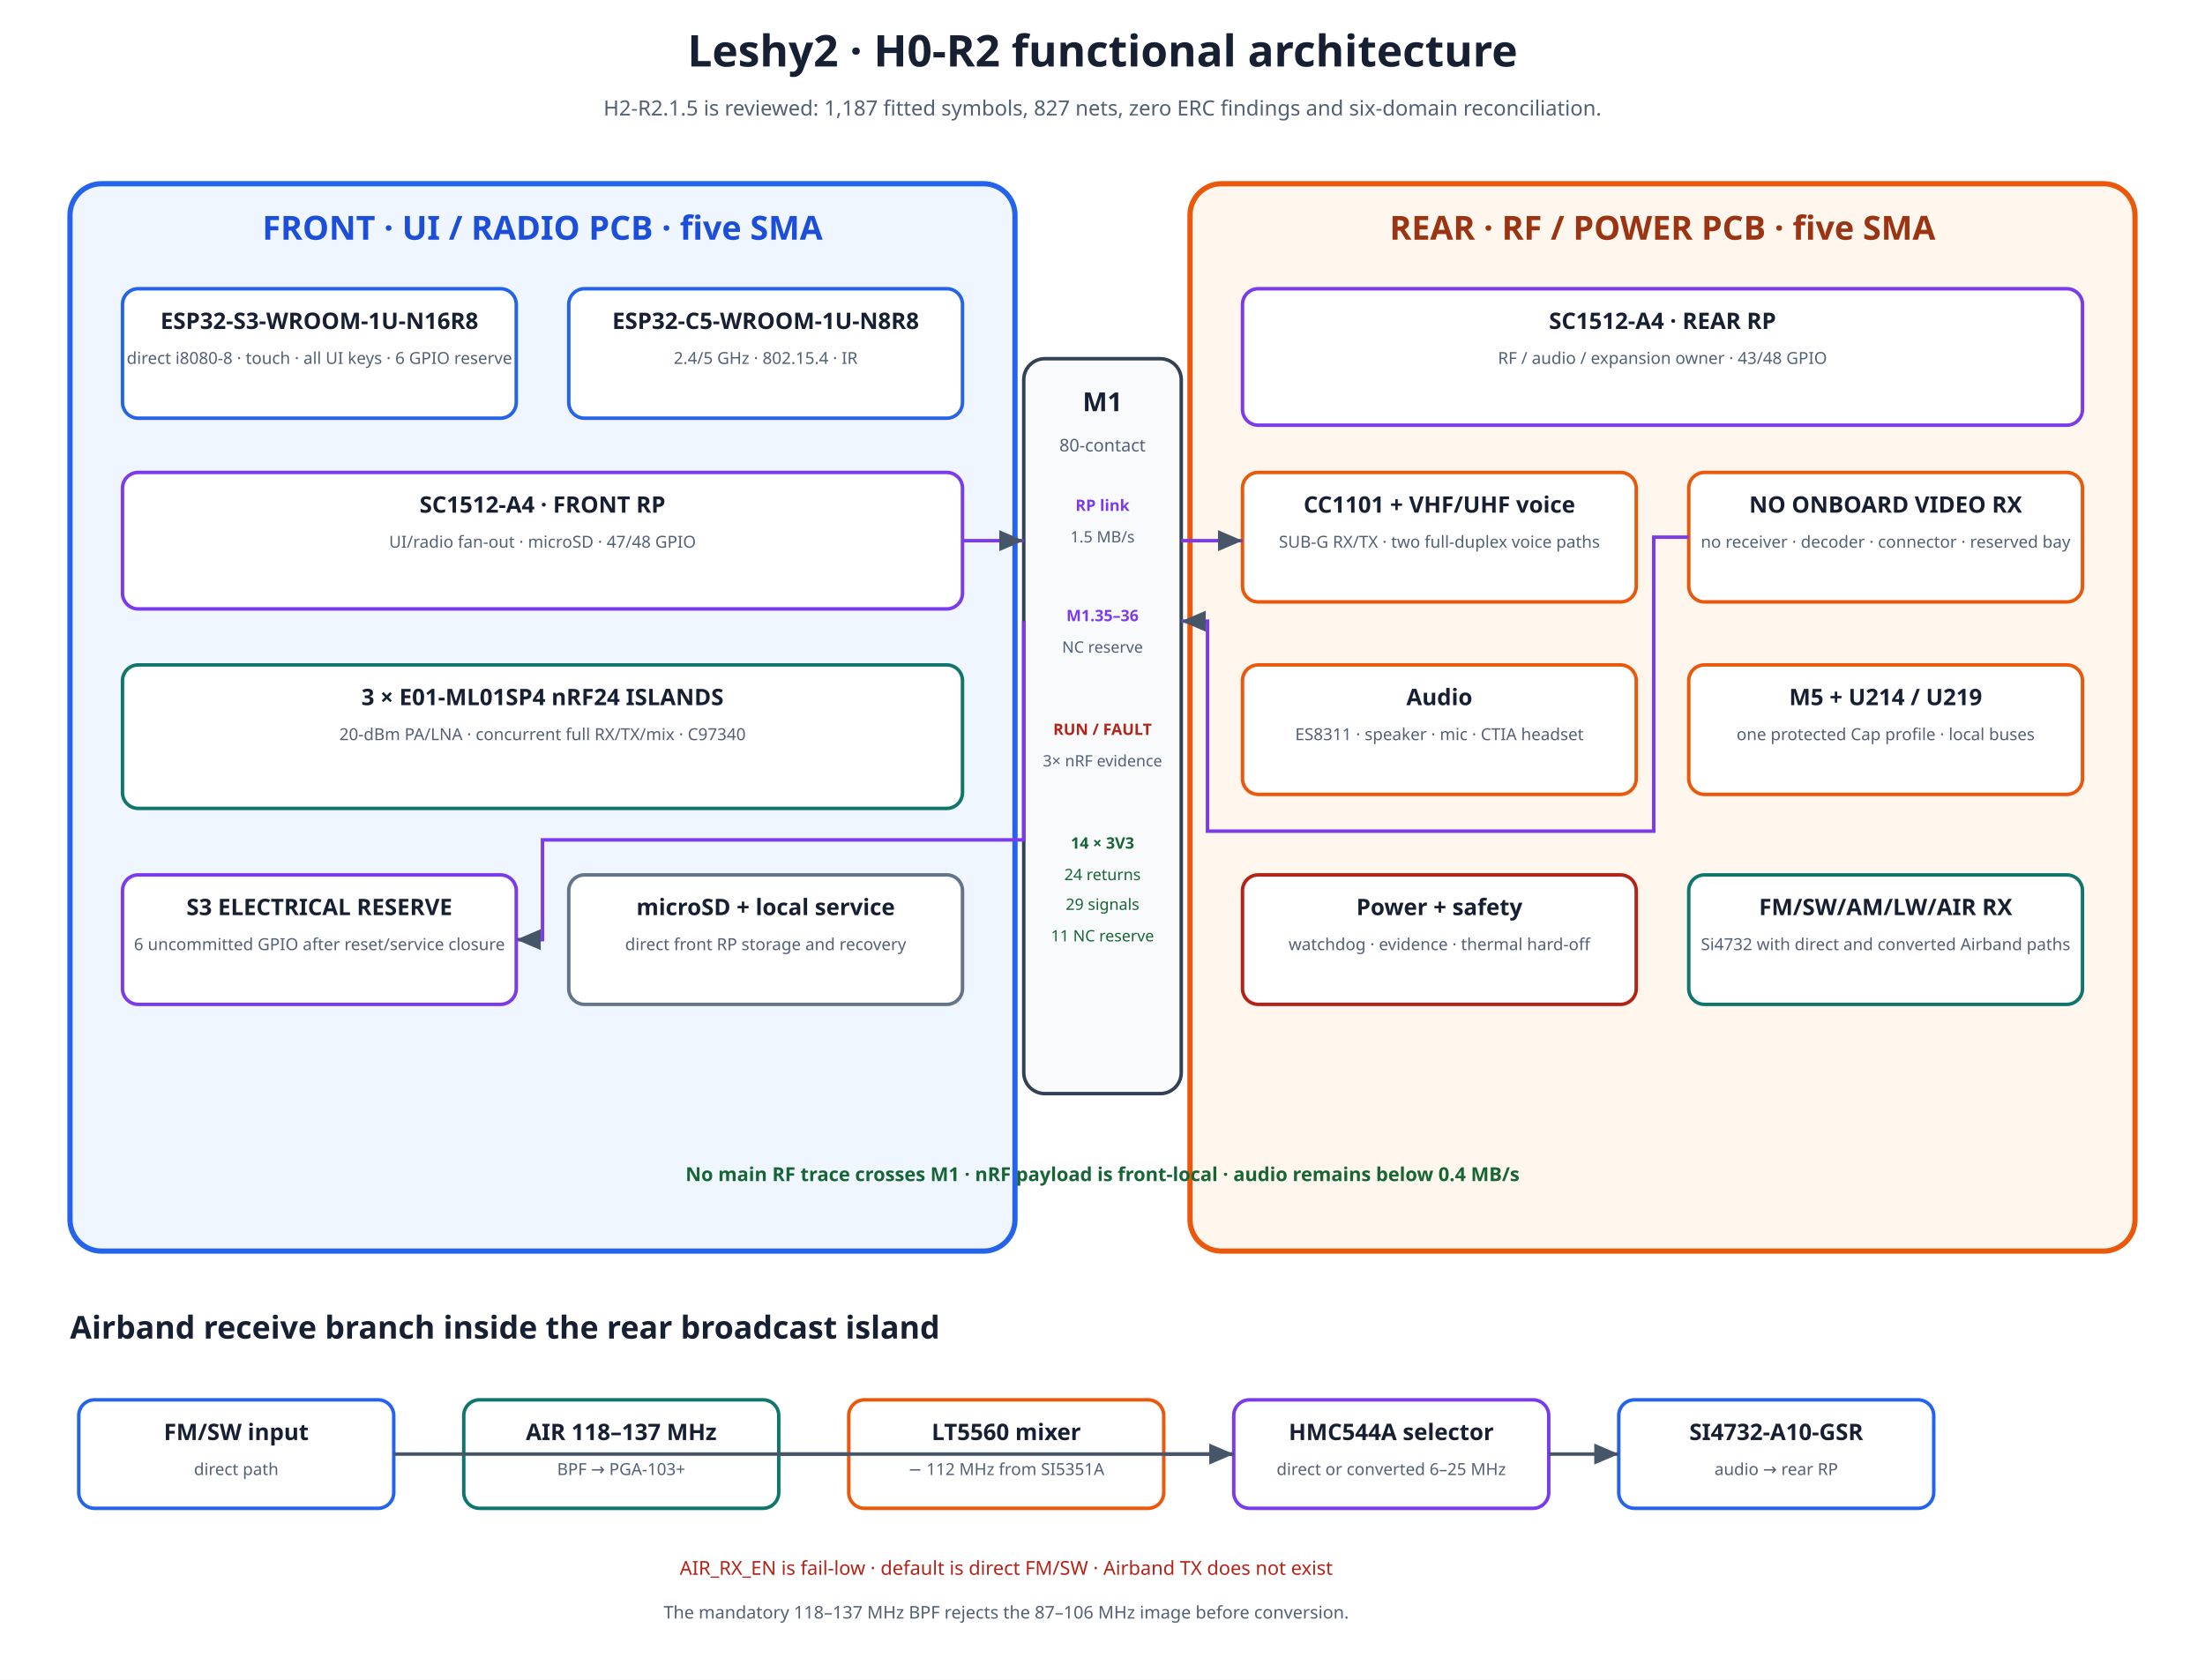
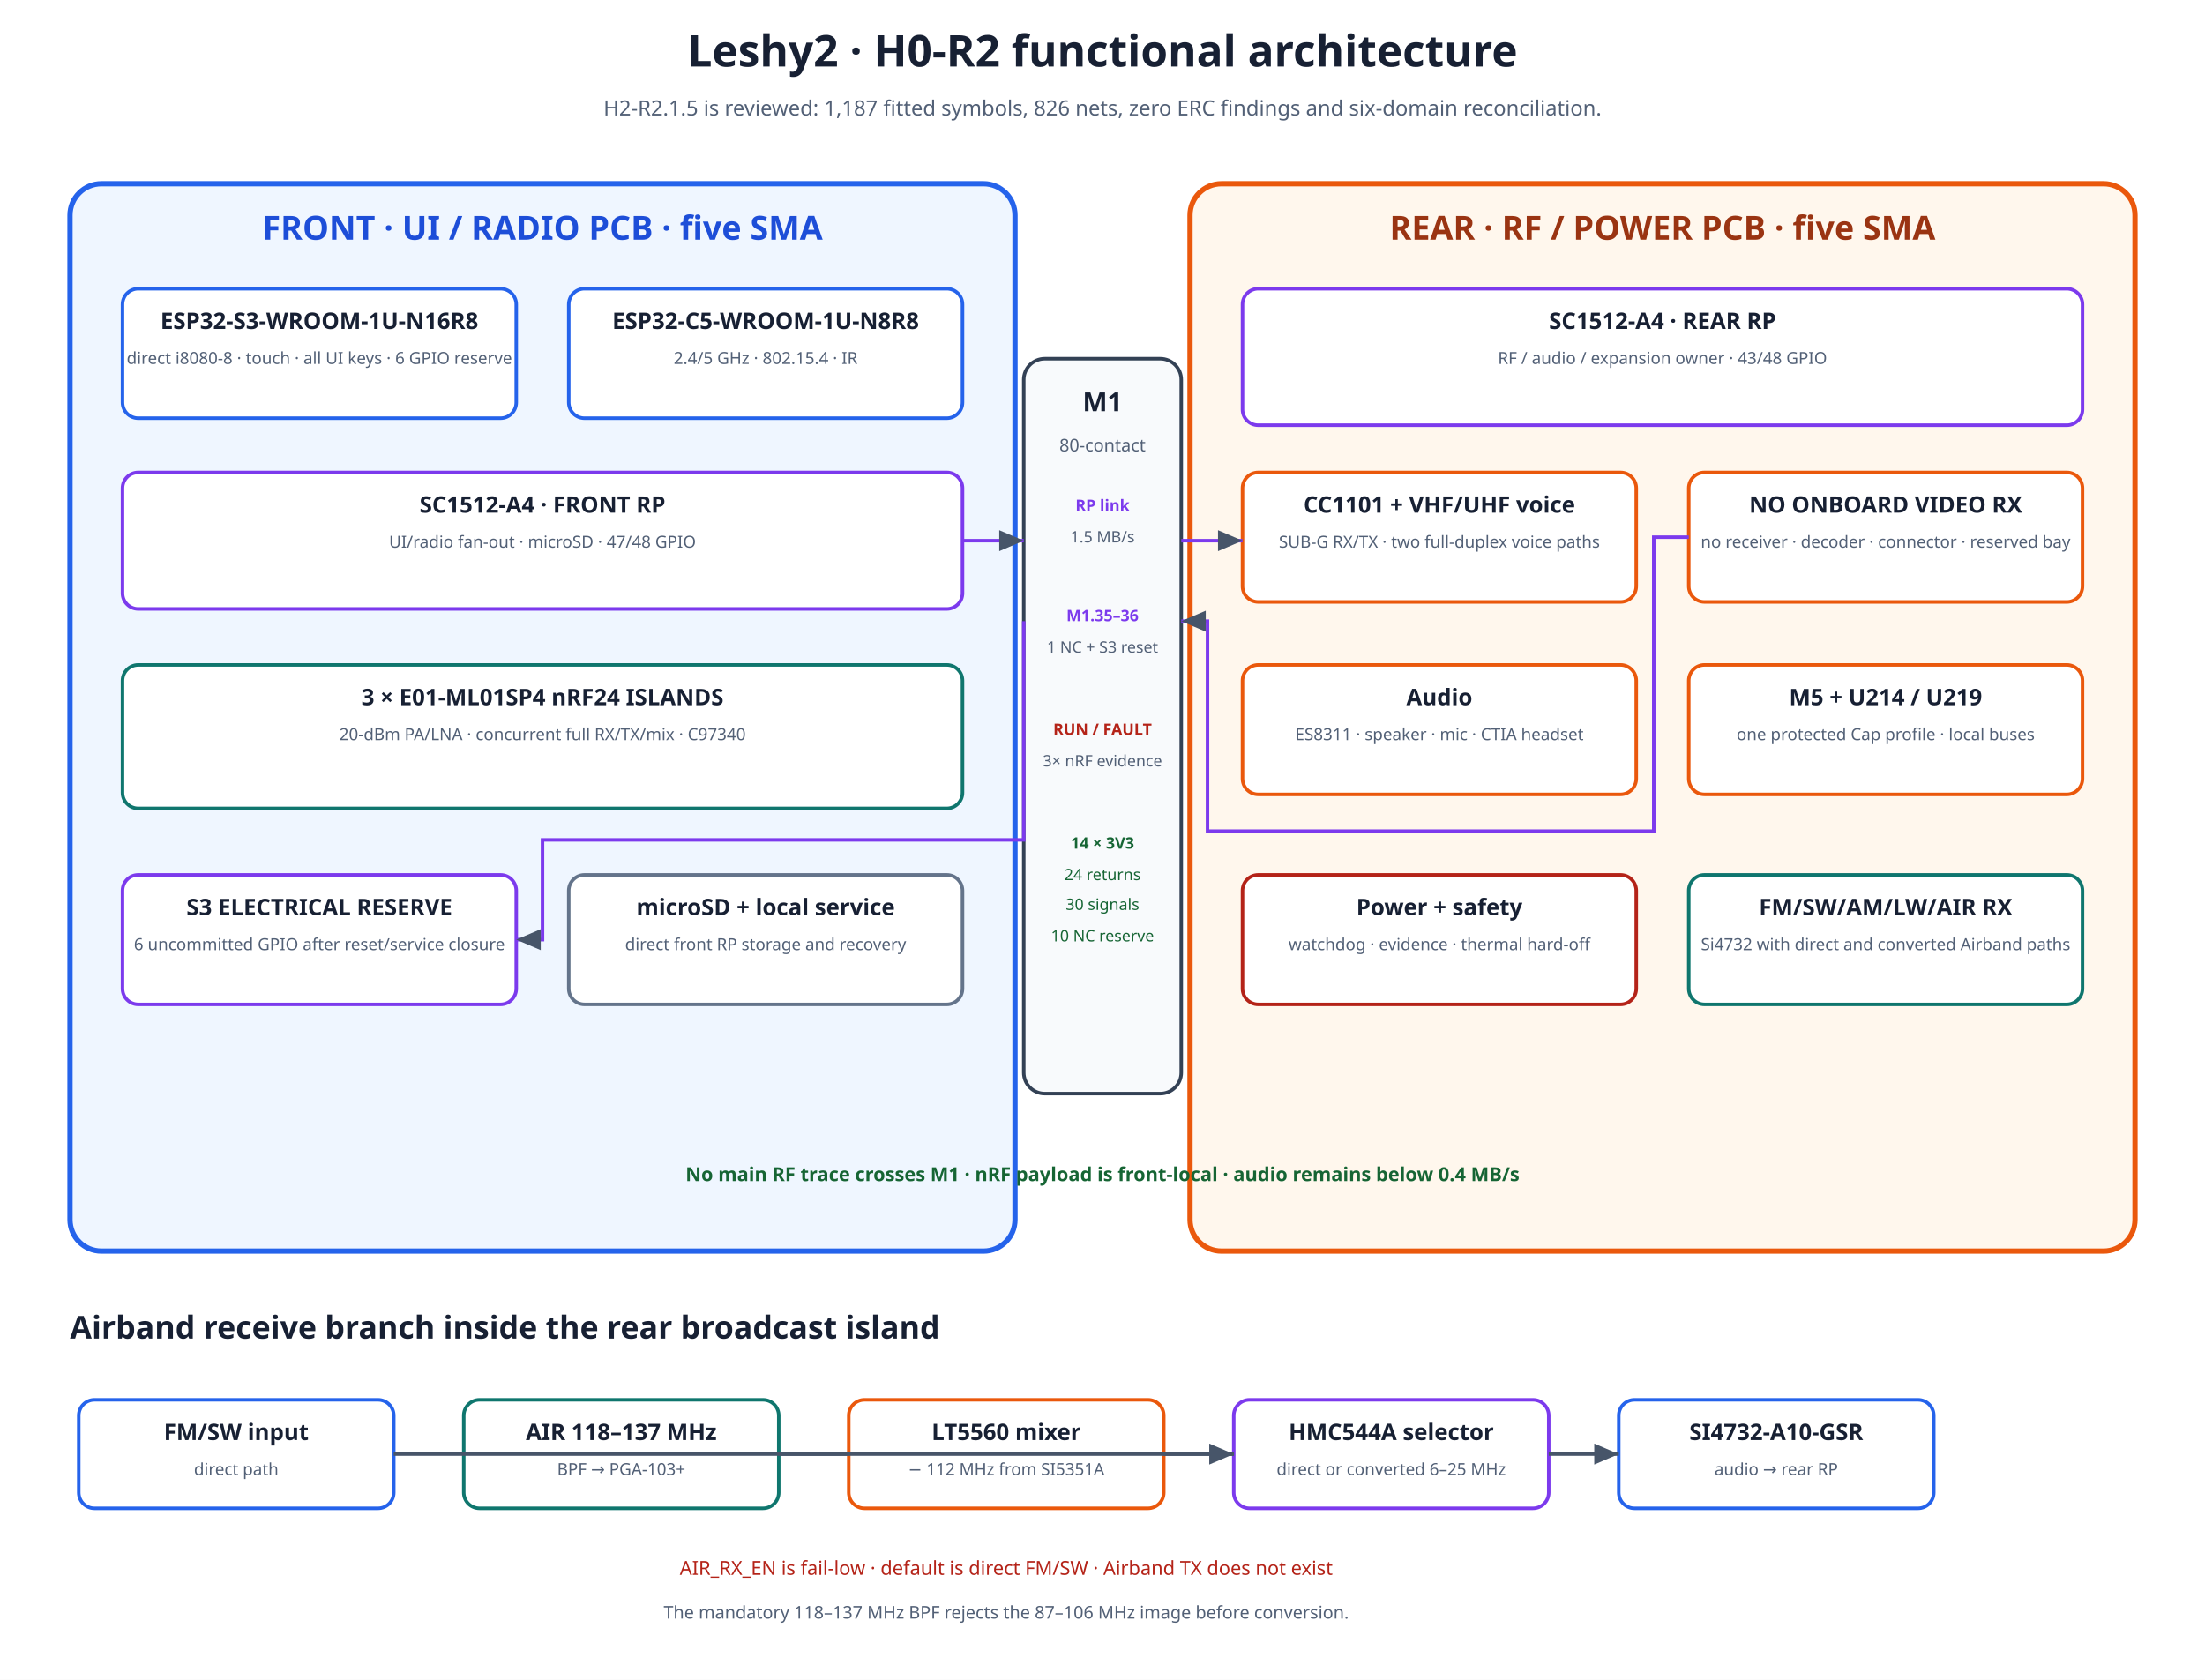
<svg xmlns="http://www.w3.org/2000/svg" width="1260" height="960" viewBox="0 0 1260 960">
  <defs>
    <marker id="a" markerWidth="8" markerHeight="8" refX="7" refY="3" orient="auto">
      <path d="M0 0 L7 3 L0 6z" fill="#475569" />
    </marker>
  </defs>
  <rect width="100%" height="100%" fill="#ffffff" />
  <text x="630" y="38" text-anchor="middle" font-family="sans-serif" font-size="25" font-weight="700" fill="#172033">Leshy2 · H0-R2 functional architecture</text>
-   <text x="630" y="66" text-anchor="middle" font-family="sans-serif" font-size="12" fill="#526076">H2-R2.1.5 is reviewed: 1,187 fitted symbols, 827 nets, zero ERC findings and six-domain reconciliation.</text>
+   <text x="630" y="66" text-anchor="middle" font-family="sans-serif" font-size="12" fill="#526076">H2-R2.1.5 is reviewed: 1,187 fitted symbols, 826 nets, zero ERC findings and six-domain reconciliation.</text>
  <rect x="40" y="105" width="540" height="610" rx="18" fill="#eff6ff" stroke="#2563eb" stroke-width="3" />
  <rect x="680" y="105" width="540" height="610" rx="18" fill="#fff7ed" stroke="#ea580c" stroke-width="3" />
  <text x="310" y="137" text-anchor="middle" font-family="sans-serif" font-size="19" font-weight="700" fill="#1d4ed8">FRONT · UI / RADIO PCB · five SMA</text>
  <text x="950" y="137" text-anchor="middle" font-family="sans-serif" font-size="19" font-weight="700" fill="#9a3412">REAR · RF / POWER PCB · five SMA</text>
  <rect x="70" y="165" width="225" height="74" rx="9" fill="#ffffff" stroke="#2563eb" stroke-width="2" />
  <text x="182.5" y="188" text-anchor="middle" font-family="sans-serif" font-size="13" font-weight="700" fill="#172033">ESP32-S3-WROOM-1U-N16R8</text>
  <text x="182.5" y="208" text-anchor="middle" font-family="sans-serif" font-size="9.5" fill="#526076">direct i8080-8 · touch · all UI keys · 6 GPIO reserve</text>
  <rect x="325" y="165" width="225" height="74" rx="9" fill="#ffffff" stroke="#2563eb" stroke-width="2" />
  <text x="437.5" y="188" text-anchor="middle" font-family="sans-serif" font-size="13" font-weight="700" fill="#172033">ESP32-C5-WROOM-1U-N8R8</text>
  <text x="437.5" y="208" text-anchor="middle" font-family="sans-serif" font-size="9.5" fill="#526076">2.4/5 GHz · 802.15.4 · IR</text>
  <rect x="70" y="270" width="480" height="78" rx="9" fill="#ffffff" stroke="#7c3aed" stroke-width="2" />
  <text x="310.0" y="293" text-anchor="middle" font-family="sans-serif" font-size="13" font-weight="700" fill="#172033">SC1512-A4 · FRONT RP</text>
  <text x="310.0" y="313" text-anchor="middle" font-family="sans-serif" font-size="9.5" fill="#526076">UI/radio fan-out · microSD · 47/48 GPIO</text>
  <rect x="70" y="380" width="480" height="82" rx="9" fill="#ffffff" stroke="#0f766e" stroke-width="2" />
  <text x="310.0" y="403" text-anchor="middle" font-family="sans-serif" font-size="13" font-weight="700" fill="#172033">3 × E01-ML01SP4 nRF24 ISLANDS</text>
  <text x="310.0" y="423" text-anchor="middle" font-family="sans-serif" font-size="9.5" fill="#526076">20-dBm PA/LNA · concurrent full RX/TX/mix · C97340</text>
  <rect x="70" y="500" width="225" height="74" rx="9" fill="#ffffff" stroke="#7c3aed" stroke-width="2" />
  <text x="182.5" y="523" text-anchor="middle" font-family="sans-serif" font-size="13" font-weight="700" fill="#172033">S3 ELECTRICAL RESERVE</text>
  <text x="182.5" y="543" text-anchor="middle" font-family="sans-serif" font-size="9.5" fill="#526076">6 uncommitted GPIO after reset/service closure</text>
  <rect x="325" y="500" width="225" height="74" rx="9" fill="#ffffff" stroke="#64748b" stroke-width="2" />
  <text x="437.5" y="523" text-anchor="middle" font-family="sans-serif" font-size="13" font-weight="700" fill="#172033">microSD + local service</text>
  <text x="437.5" y="543" text-anchor="middle" font-family="sans-serif" font-size="9.5" fill="#526076">direct front RP storage and recovery</text>
  <rect x="710" y="165" width="480" height="78" rx="9" fill="#ffffff" stroke="#7c3aed" stroke-width="2" />
  <text x="950.0" y="188" text-anchor="middle" font-family="sans-serif" font-size="13" font-weight="700" fill="#172033">SC1512-A4 · REAR RP</text>
  <text x="950.0" y="208" text-anchor="middle" font-family="sans-serif" font-size="9.5" fill="#526076">RF / audio / expansion owner · 43/48 GPIO</text>
  <rect x="710" y="270" width="225" height="74" rx="9" fill="#ffffff" stroke="#ea580c" stroke-width="2" />
  <text x="822.5" y="293" text-anchor="middle" font-family="sans-serif" font-size="13" font-weight="700" fill="#172033">CC1101 + VHF/UHF voice</text>
  <text x="822.5" y="313" text-anchor="middle" font-family="sans-serif" font-size="9.5" fill="#526076">SUB-G RX/TX · two full-duplex voice paths</text>
  <rect x="965" y="270" width="225" height="74" rx="9" fill="#ffffff" stroke="#ea580c" stroke-width="2" />
  <text x="1077.5" y="293" text-anchor="middle" font-family="sans-serif" font-size="13" font-weight="700" fill="#172033">NO ONBOARD VIDEO RX</text>
  <text x="1077.5" y="313" text-anchor="middle" font-family="sans-serif" font-size="9.5" fill="#526076">no receiver · decoder · connector · reserved bay</text>
  <rect x="710" y="380" width="225" height="74" rx="9" fill="#ffffff" stroke="#ea580c" stroke-width="2" />
  <text x="822.5" y="403" text-anchor="middle" font-family="sans-serif" font-size="13" font-weight="700" fill="#172033">Audio</text>
  <text x="822.5" y="423" text-anchor="middle" font-family="sans-serif" font-size="9.5" fill="#526076">ES8311 · speaker · mic · CTIA headset</text>
  <rect x="965" y="380" width="225" height="74" rx="9" fill="#ffffff" stroke="#ea580c" stroke-width="2" />
  <text x="1077.5" y="403" text-anchor="middle" font-family="sans-serif" font-size="13" font-weight="700" fill="#172033">M5 + U214 / U219</text>
  <text x="1077.5" y="423" text-anchor="middle" font-family="sans-serif" font-size="9.5" fill="#526076">one protected Cap profile · local buses</text>
  <rect x="710" y="500" width="225" height="74" rx="9" fill="#ffffff" stroke="#b42318" stroke-width="2" />
  <text x="822.5" y="523" text-anchor="middle" font-family="sans-serif" font-size="13" font-weight="700" fill="#172033">Power + safety</text>
  <text x="822.5" y="543" text-anchor="middle" font-family="sans-serif" font-size="9.5" fill="#526076">watchdog · evidence · thermal hard-off</text>
  <rect x="965" y="500" width="225" height="74" rx="9" fill="#ffffff" stroke="#0f766e" stroke-width="2" />
  <text x="1077.5" y="523" text-anchor="middle" font-family="sans-serif" font-size="13" font-weight="700" fill="#172033">FM/SW/AM/LW/AIR RX</text>
  <text x="1077.5" y="543" text-anchor="middle" font-family="sans-serif" font-size="9.5" fill="#526076">Si4732 with direct and converted Airband paths</text>
  <rect x="585" y="205" width="90" height="420" rx="12" fill="#f8fafc" stroke="#334155" stroke-width="2" />
  <text x="630" y="235" text-anchor="middle" font-family="sans-serif" font-size="15" font-weight="700" fill="#172033">M1</text>
  <text x="630" y="258" text-anchor="middle" font-family="sans-serif" font-size="10" fill="#526076">80-contact</text>
  <text x="630" y="292" text-anchor="middle" font-family="sans-serif" font-size="9" font-weight="700" fill="#7c3aed">RP link</text>
  <text x="630" y="310" text-anchor="middle" font-family="sans-serif" font-size="9" fill="#526076">1.5 MB/s</text>
  <text x="630" y="355" text-anchor="middle" font-family="sans-serif" font-size="9" font-weight="700" fill="#7c3aed">M1.35–36</text>
-   <text x="630" y="373" text-anchor="middle" font-family="sans-serif" font-size="9" fill="#526076">NC reserve</text>
+   <text x="630" y="373" text-anchor="middle" font-family="sans-serif" font-size="9" fill="#526076">1 NC + S3 reset</text>
  <text x="630" y="420" text-anchor="middle" font-family="sans-serif" font-size="9" font-weight="700" fill="#b42318">RUN / FAULT</text>
  <text x="630" y="438" text-anchor="middle" font-family="sans-serif" font-size="9" fill="#526076">3× nRF evidence</text>
  <text x="630" y="485" text-anchor="middle" font-family="sans-serif" font-size="9" font-weight="700" fill="#166534">14 × 3V3</text>
  <text x="630" y="503" text-anchor="middle" font-family="sans-serif" font-size="9" fill="#166534">24 returns</text>
-   <text x="630" y="520" text-anchor="middle" font-family="sans-serif" font-size="9" fill="#166534">29 signals</text>
-   <text x="630" y="538" text-anchor="middle" font-family="sans-serif" font-size="9" fill="#166534">11 NC reserve</text>
+   <text x="630" y="520" text-anchor="middle" font-family="sans-serif" font-size="9" fill="#166534">30 signals</text>
+   <text x="630" y="538" text-anchor="middle" font-family="sans-serif" font-size="9" fill="#166534">10 NC reserve</text>
  <line x1="550" y1="309" x2="585" y2="309" stroke="#7c3aed" stroke-width="2" marker-end="url(#a)" />
  <line x1="675" y1="309" x2="710" y2="309" stroke="#7c3aed" stroke-width="2" marker-end="url(#a)" />
  <path d="M965 307 H945 V475 H690 V355 H675" fill="none" stroke="#7c3aed" stroke-width="2" marker-end="url(#a)" />
  <path d="M585 355 V480 H310 V537 H295" fill="none" stroke="#7c3aed" stroke-width="2" marker-end="url(#a)" />
  <text x="630" y="675" text-anchor="middle" font-family="sans-serif" font-size="11" font-weight="700" fill="#166534">No main RF trace crosses M1 · nRF payload is front-local · audio remains below 0.4 MB/s</text>
  <text x="40" y="765" font-family="sans-serif" font-size="18" font-weight="700" fill="#172033">Airband receive branch inside the rear broadcast island</text>
  <rect x="45" y="800" width="180" height="62" rx="9" fill="#ffffff" stroke="#2563eb" stroke-width="2" />
  <text x="135.0" y="823" text-anchor="middle" font-family="sans-serif" font-size="13" font-weight="700" fill="#172033">FM/SW input</text>
  <text x="135.0" y="843" text-anchor="middle" font-family="sans-serif" font-size="9.5" fill="#526076">direct path</text>
  <rect x="265" y="800" width="180" height="62" rx="9" fill="#ffffff" stroke="#0f766e" stroke-width="2" />
  <text x="355.0" y="823" text-anchor="middle" font-family="sans-serif" font-size="13" font-weight="700" fill="#172033">AIR 118–137 MHz</text>
  <text x="355.0" y="843" text-anchor="middle" font-family="sans-serif" font-size="9.5" fill="#526076">BPF → PGA-103+</text>
  <rect x="485" y="800" width="180" height="62" rx="9" fill="#ffffff" stroke="#ea580c" stroke-width="2" />
  <text x="575.0" y="823" text-anchor="middle" font-family="sans-serif" font-size="13" font-weight="700" fill="#172033">LT5560 mixer</text>
  <text x="575.0" y="843" text-anchor="middle" font-family="sans-serif" font-size="9.5" fill="#526076">− 112 MHz from SI5351A</text>
  <rect x="705" y="800" width="180" height="62" rx="9" fill="#ffffff" stroke="#7c3aed" stroke-width="2" />
  <text x="795.0" y="823" text-anchor="middle" font-family="sans-serif" font-size="13" font-weight="700" fill="#172033">HMC544A selector</text>
  <text x="795.0" y="843" text-anchor="middle" font-family="sans-serif" font-size="9.5" fill="#526076">direct or converted 6–25 MHz</text>
  <rect x="925" y="800" width="180" height="62" rx="9" fill="#ffffff" stroke="#2563eb" stroke-width="2" />
  <text x="1015.0" y="823" text-anchor="middle" font-family="sans-serif" font-size="13" font-weight="700" fill="#172033">SI4732-A10-GSR</text>
  <text x="1015.0" y="843" text-anchor="middle" font-family="sans-serif" font-size="9.5" fill="#526076">audio → rear RP</text>
  <path d="M225 831 H705" fill="none" stroke="#475569" stroke-width="2" marker-end="url(#a)" />
  <path d="M445 831 H485 M665 831 H705 M885 831 H925" fill="none" stroke="#475569" stroke-width="2" marker-end="url(#a)" />
  <text x="575" y="900" text-anchor="middle" font-family="sans-serif" font-size="11" fill="#b42318">AIR_RX_EN is fail-low · default is direct FM/SW · Airband TX does not exist</text>
  <text x="575" y="925" text-anchor="middle" font-family="sans-serif" font-size="10" fill="#526076">The mandatory 118–137 MHz BPF rejects the 87–106 MHz image before conversion.</text>
</svg>
